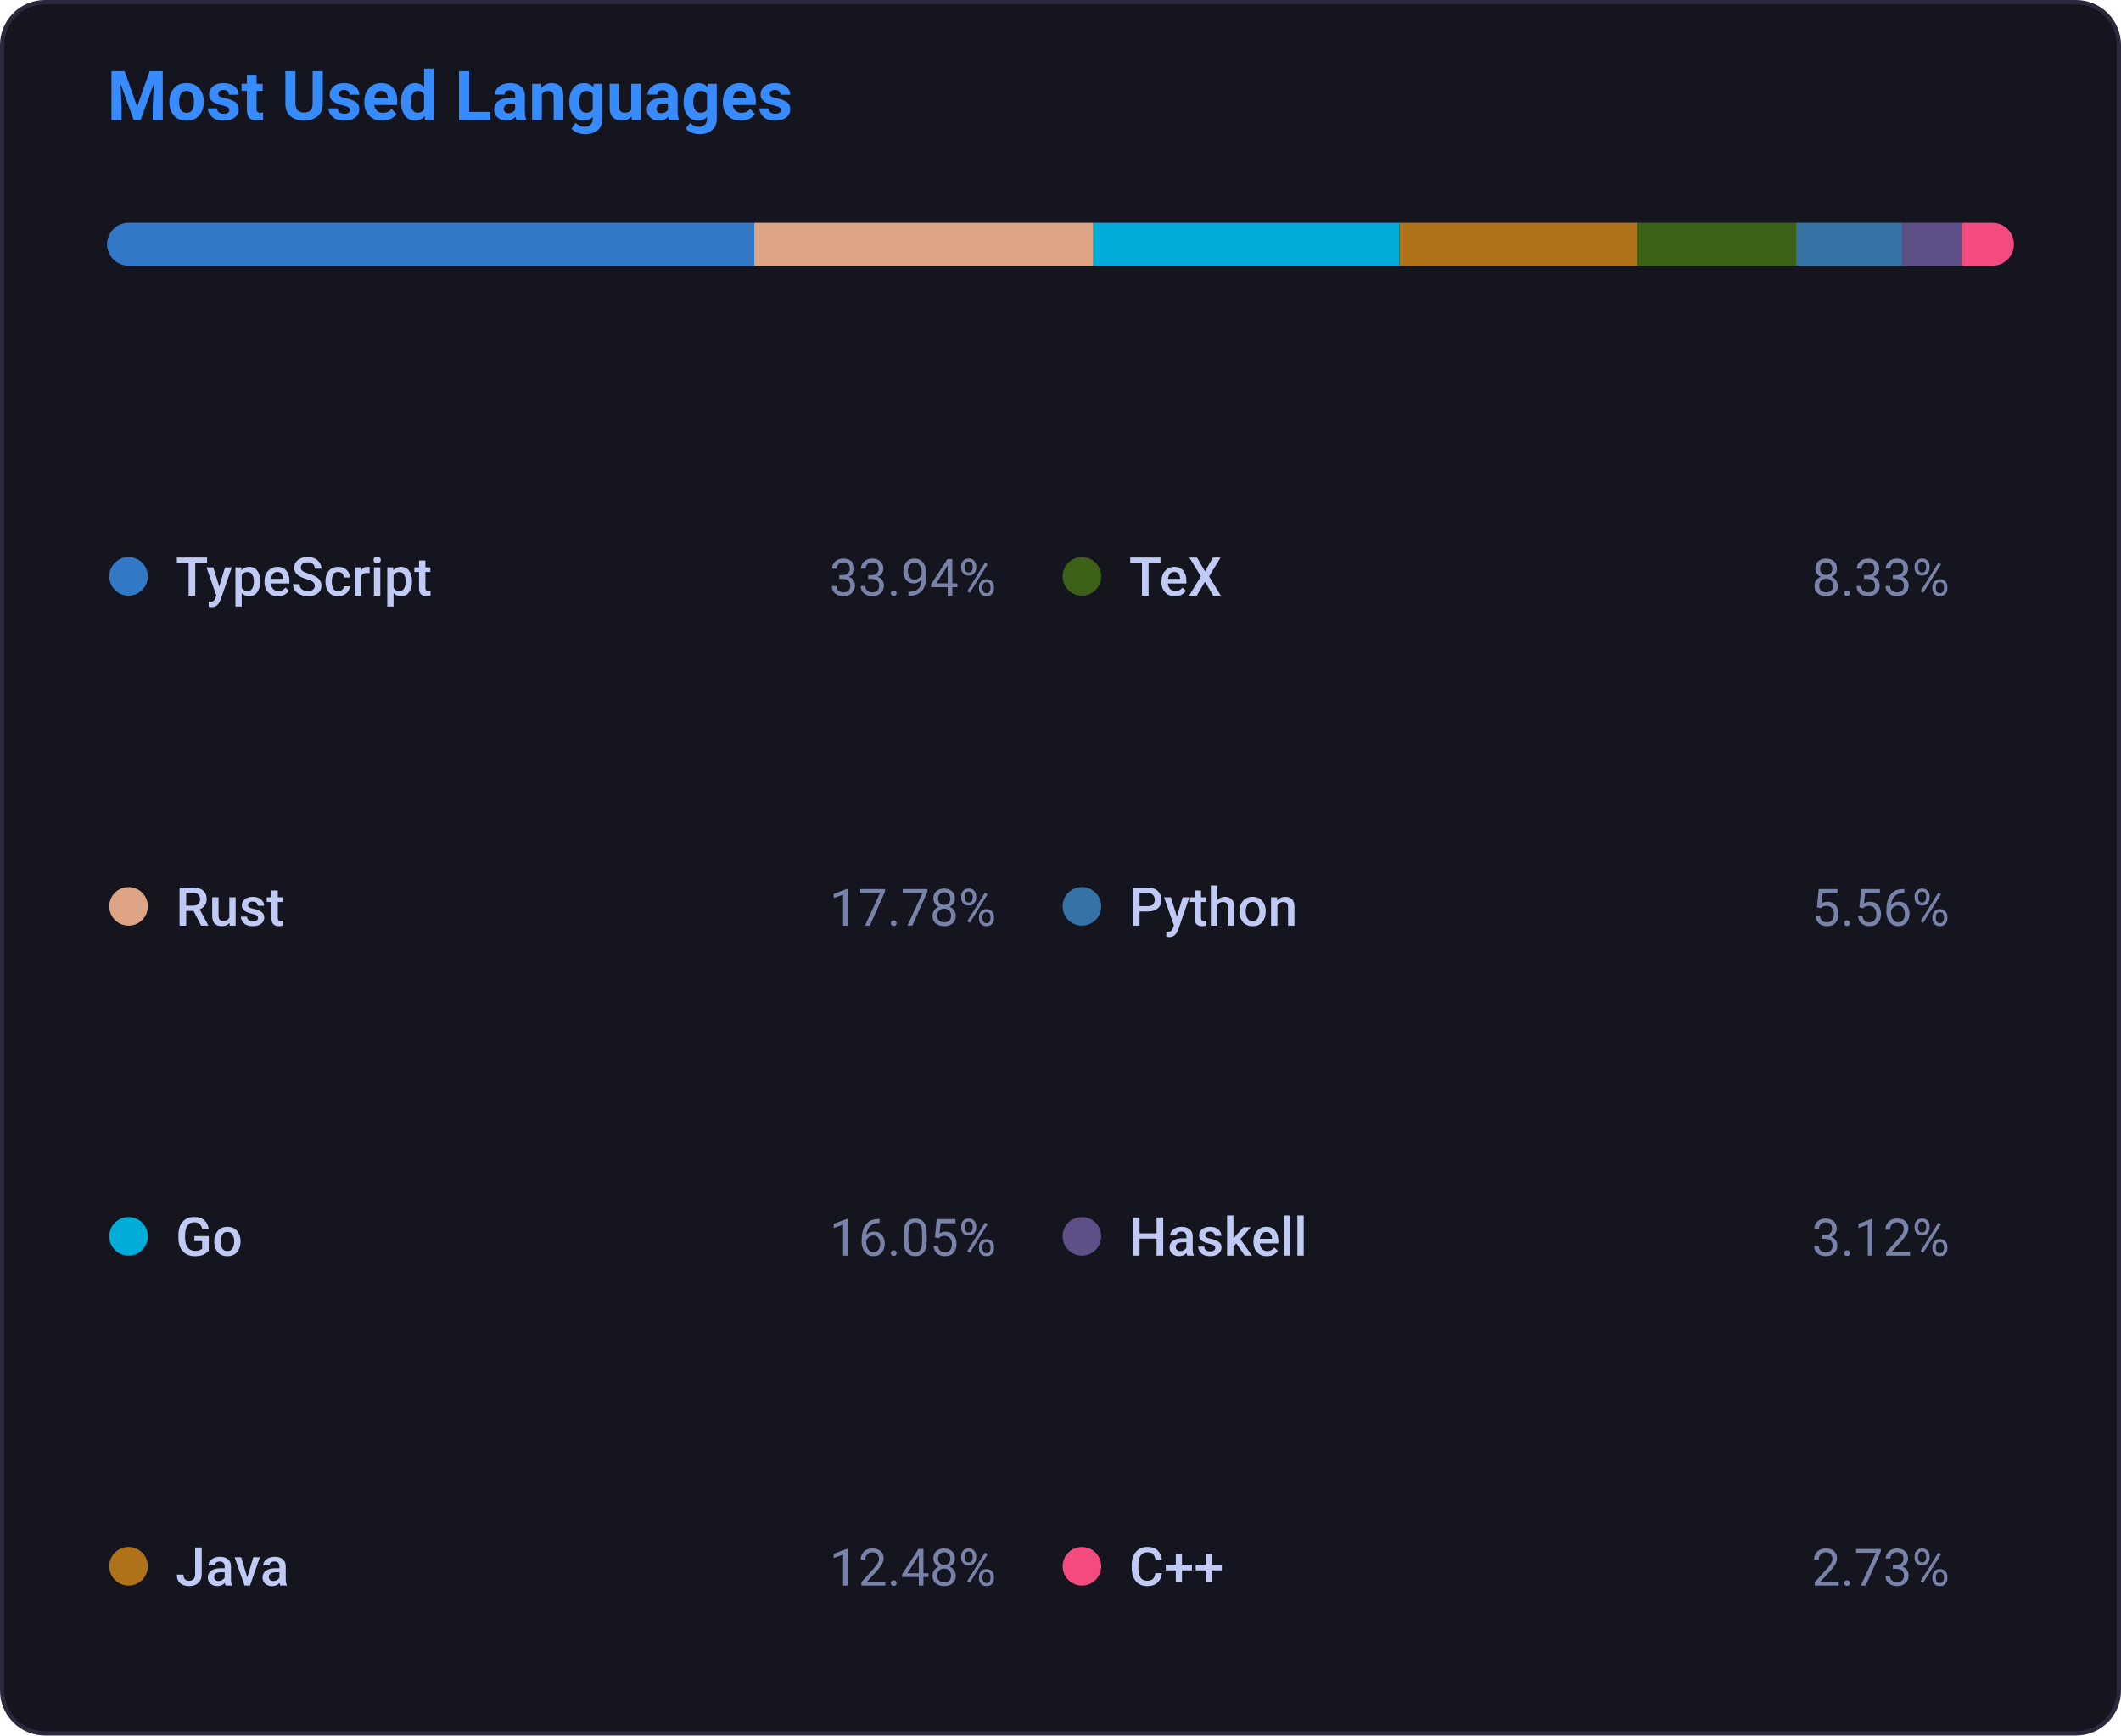
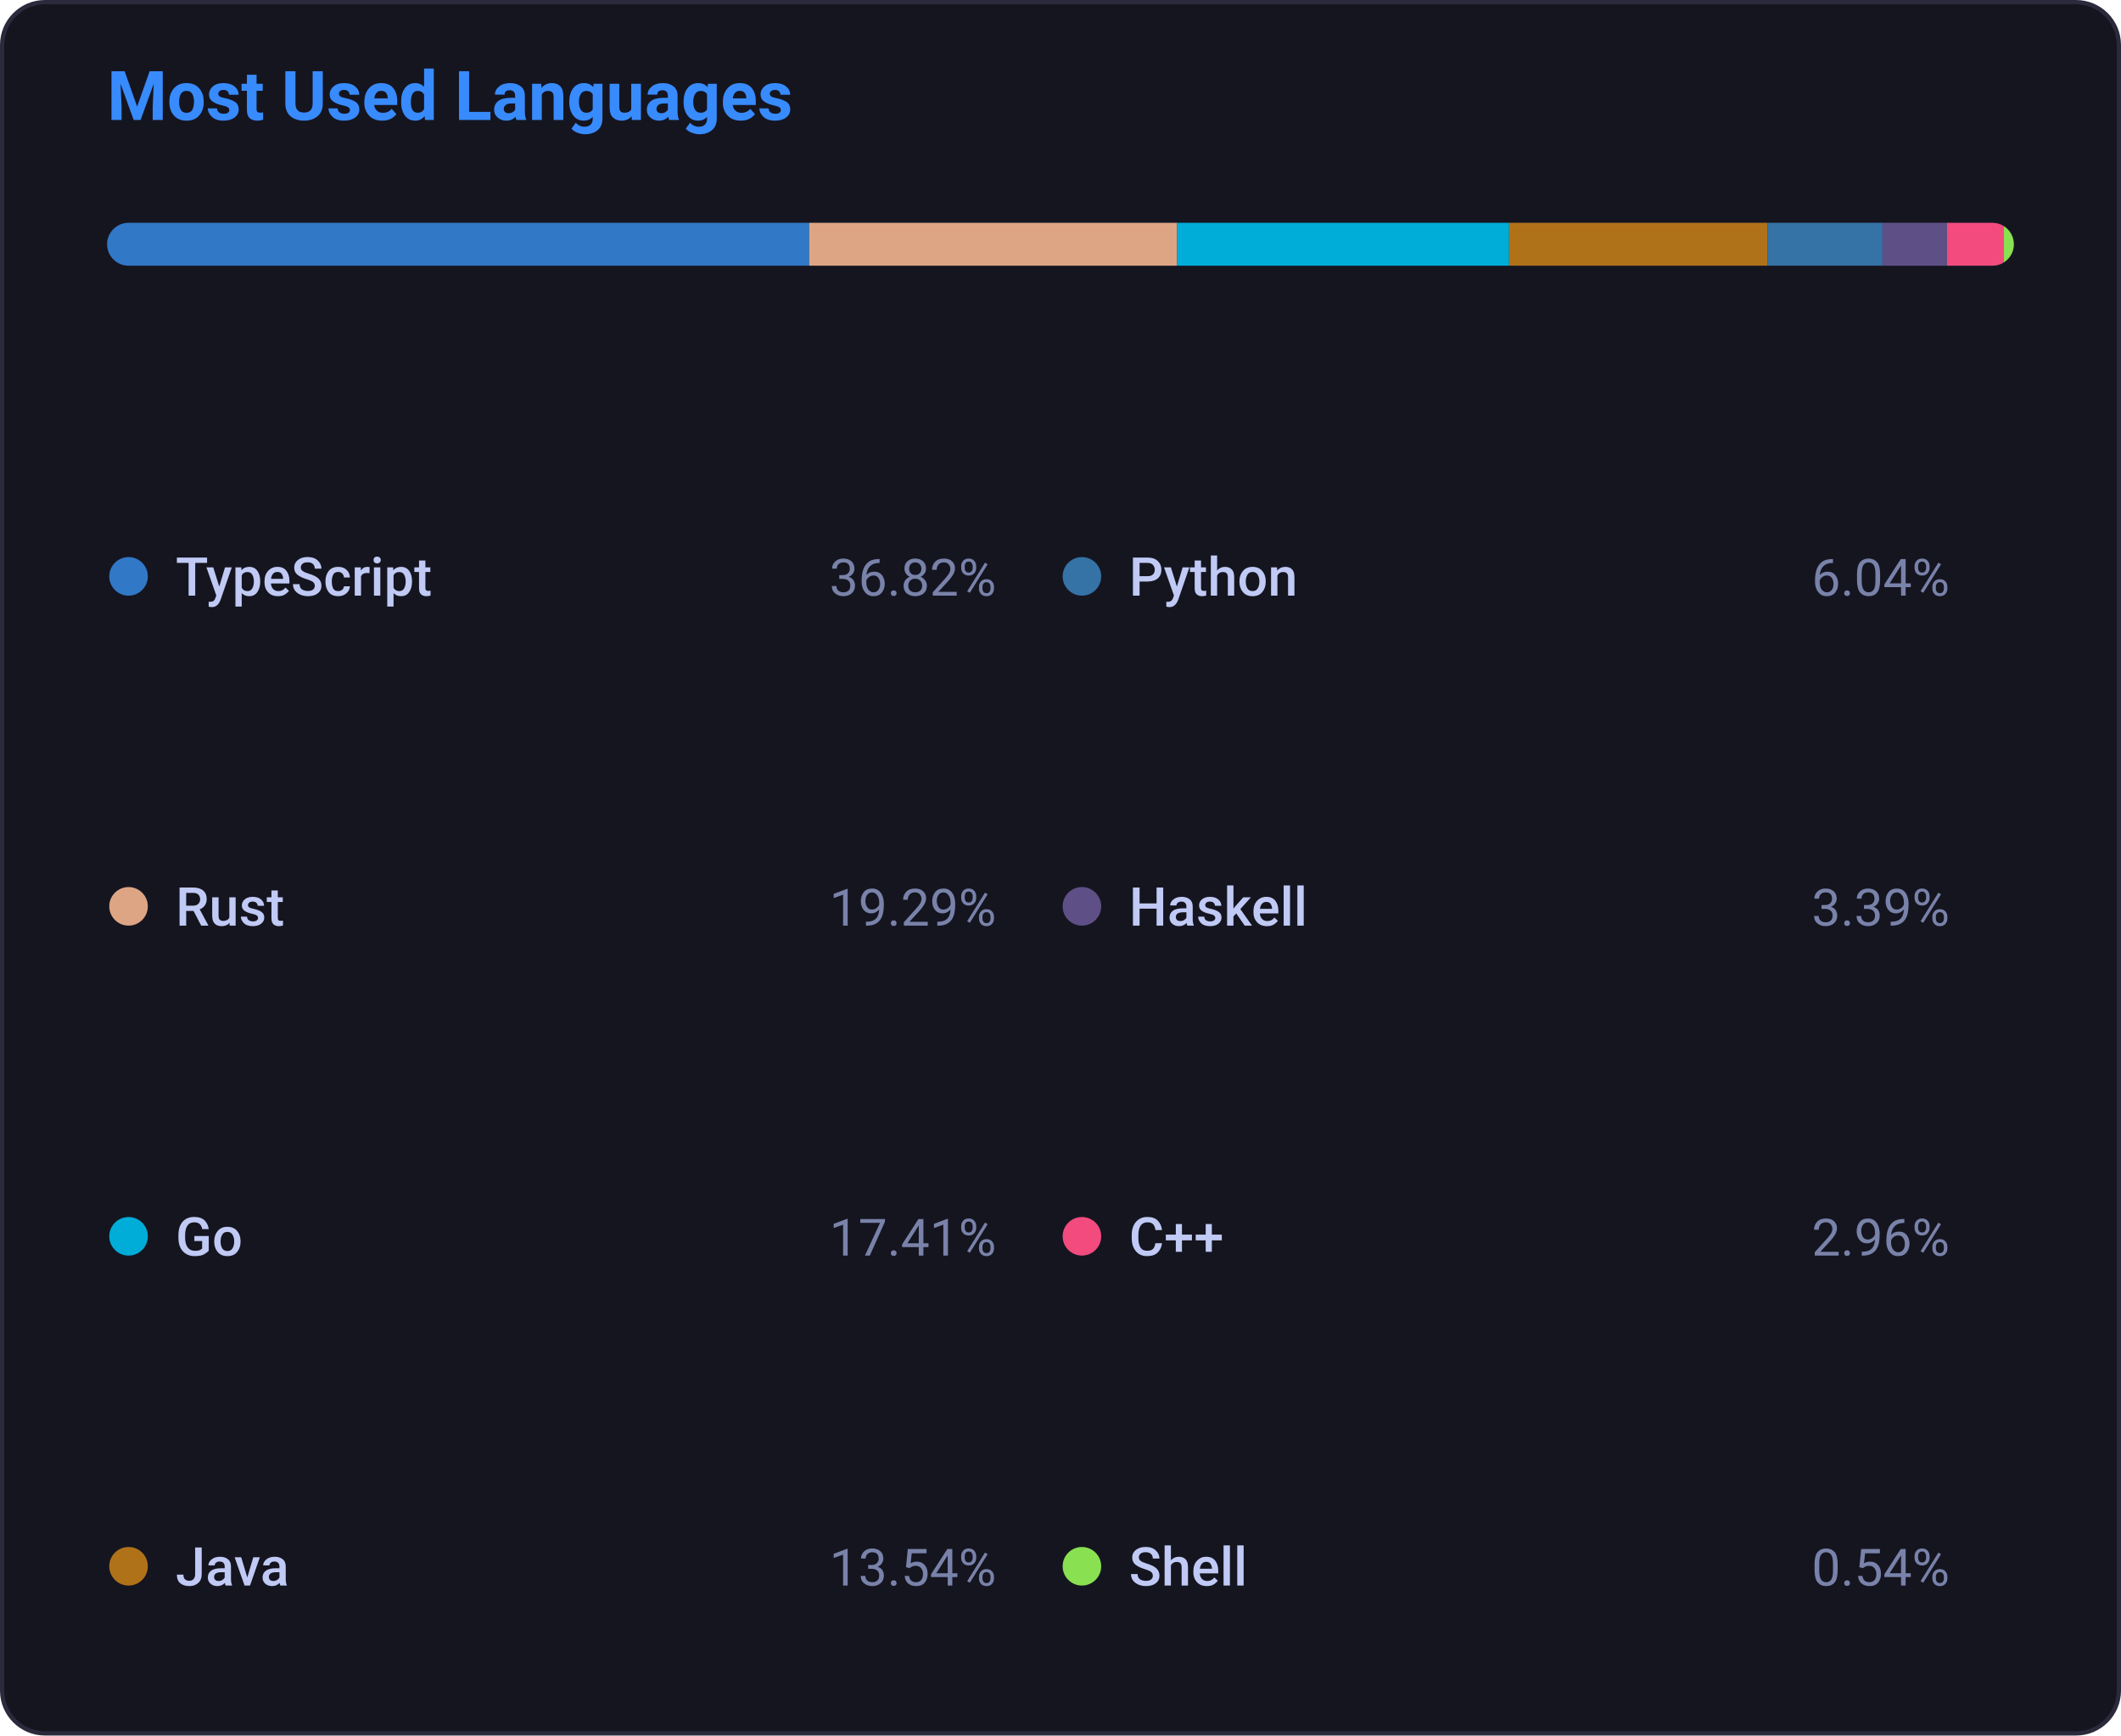
<svg xmlns="http://www.w3.org/2000/svg" width="495" height="405" viewBox="0 0 495 405" fill="none" role="img" aria-label="Most Used Languages">
  <style>
		.card-bg { fill: #151520; stroke: #2a2a3c; stroke-width: 1px; rx: 10px; }
		.card-title { font-family: -apple-system, BlinkMacSystemFont, 'Segoe UI', Roboto, Helvetica, Arial, sans-serif; font-size: 16px; font-weight: 600; fill: #388bfd; }
		.lang-name { font-family: -apple-system, BlinkMacSystemFont, 'Segoe UI', Roboto, Helvetica, Arial, sans-serif; font-size: 12.5px; font-weight: 500; fill: #c0caf5; }
		.lang-pct { font-family: -apple-system, BlinkMacSystemFont, 'Segoe UI', Roboto, Helvetica, Arial, sans-serif; font-size: 12px; font-weight: 400; fill: #7982a9; }
		.bar-bg { fill: #212337; rx: 5px; }
		.bar-segment { transition: all 0.3s ease; }
	
		@keyframes fadeIn {
			from { opacity: 0; transform: translateY(4px); }
			to { opacity: 1; transform: translateY(0); }
		}
		@keyframes scaleBar {
			from { transform: scaleX(0); }
			to { transform: scaleX(1); }
		}
		.animate-item { animation: fadeIn 0.4s ease-out forwards; }
		.bar-container { transform-origin: left; animation: scaleBar 0.6s cubic-bezier(0.16, 1, 0.3, 1) forwards; }
		</style>
  <rect class="card-bg" x="0.5" y="0.5" width="494" height="404" rx="10" fill="#151520" stroke="#2a2a3c" />
  <text x="25" y="28" class="card-title">Most Used Languages</text>
  <defs>
    <clipPath id="bar-clip">
      <rect x="25" y="52" width="445" height="10" rx="5" ry="5" />
    </clipPath>
  </defs>
  <rect class="bar-bg" x="25" y="52" width="445" height="10" rx="5" />
  <g clip-path="url(#bar-clip)" class="bar-container">
-     <rect x="25.00" y="52" width="151.03" height="10" fill="#3178c6" class="bar-segment" />
-     <rect x="176.03" y="52" width="79.14" height="10" fill="#dea584" class="bar-segment" />
-     <rect x="255.17" y="52" width="71.42" height="10" fill="#00ADD8" class="bar-segment" />
-     <rect x="326.59" y="52" width="55.54" height="10" fill="#b07219" class="bar-segment" />
-     <rect x="382.13" y="52" width="37.06" height="10" fill="#3D6117" class="bar-segment" />
-     <rect x="419.19" y="52" width="24.76" height="10" fill="#3572A5" class="bar-segment" />
-     <rect x="443.95" y="52" width="13.91" height="10" fill="#5e5086" class="bar-segment" />
-     <rect x="457.85" y="52" width="12.15" height="10" fill="#f34b7d" class="bar-segment" />
+     <rect x="25.00" y="52" width="163.86" height="10" fill="#3178c6" class="bar-segment" />
+     <rect x="188.86" y="52" width="85.86" height="10" fill="#dea584" class="bar-segment" />
+     <rect x="274.72" y="52" width="77.48" height="10" fill="#00ADD8" class="bar-segment" />
+     <rect x="352.20" y="52" width="60.26" height="10" fill="#b07219" class="bar-segment" />
+     <rect x="412.47" y="52" width="26.86" height="10" fill="#3572A5" class="bar-segment" />
+     <rect x="439.33" y="52" width="15.09" height="10" fill="#5e5086" class="bar-segment" />
+     <rect x="454.41" y="52" width="13.18" height="10" fill="#f34b7d" class="bar-segment" />
+     <rect x="467.59" y="52" width="2.41" height="10" fill="#89e051" class="bar-segment" />
  </g>
  <g class="animate-item" style="animation-delay: 100ms;">
    <circle cx="30.0" cy="134.5" r="4.5" fill="#3178c6" />
    <text x="41.0" y="139.0" class="lang-name">TypeScript</text>
-     <text x="232.5" y="139.0" text-anchor="end" class="lang-pct">33.94%</text>
+     <text x="232.5" y="139.0" text-anchor="end" class="lang-pct">36.82%</text>
  </g>
  <g class="animate-item" style="animation-delay: 140ms;">
    <circle cx="30.0" cy="211.5" r="4.5" fill="#dea584" />
    <text x="41.0" y="216.0" class="lang-name">Rust</text>
-     <text x="232.5" y="216.0" text-anchor="end" class="lang-pct">17.78%</text>
+     <text x="232.5" y="216.0" text-anchor="end" class="lang-pct">19.29%</text>
  </g>
  <g class="animate-item" style="animation-delay: 180ms;">
    <circle cx="30.0" cy="288.5" r="4.5" fill="#00ADD8" />
    <text x="41.0" y="293.0" class="lang-name">Go</text>
-     <text x="232.5" y="293.0" text-anchor="end" class="lang-pct">16.05%</text>
+     <text x="232.5" y="293.0" text-anchor="end" class="lang-pct">17.41%</text>
  </g>
  <g class="animate-item" style="animation-delay: 220ms;">
    <circle cx="30.0" cy="365.5" r="4.5" fill="#b07219" />
    <text x="41.0" y="370.0" class="lang-name">Java</text>
-     <text x="232.5" y="370.0" text-anchor="end" class="lang-pct">12.48%</text>
+     <text x="232.5" y="370.0" text-anchor="end" class="lang-pct">13.54%</text>
  </g>
  <g class="animate-item" style="animation-delay: 260ms;">
-     <circle cx="252.5" cy="134.5" r="4.5" fill="#3D6117" />
-     <text x="263.5" y="139.0" class="lang-name">TeX</text>
-     <text x="455.0" y="139.0" text-anchor="end" class="lang-pct">8.33%</text>
+     <circle cx="252.5" cy="134.5" r="4.5" fill="#3572A5" />
+     <text x="263.5" y="139.0" class="lang-name">Python</text>
+     <text x="455.0" y="139.0" text-anchor="end" class="lang-pct">6.04%</text>
  </g>
  <g class="animate-item" style="animation-delay: 300ms;">
-     <circle cx="252.5" cy="211.5" r="4.5" fill="#3572A5" />
-     <text x="263.5" y="216.0" class="lang-name">Python</text>
-     <text x="455.0" y="216.0" text-anchor="end" class="lang-pct">5.56%</text>
+     <circle cx="252.5" cy="211.5" r="4.5" fill="#5e5086" />
+     <text x="263.5" y="216.0" class="lang-name">Haskell</text>
+     <text x="455.0" y="216.0" text-anchor="end" class="lang-pct">3.39%</text>
  </g>
  <g class="animate-item" style="animation-delay: 340ms;">
-     <circle cx="252.5" cy="288.5" r="4.5" fill="#5e5086" />
-     <text x="263.5" y="293.0" class="lang-name">Haskell</text>
-     <text x="455.0" y="293.0" text-anchor="end" class="lang-pct">3.12%</text>
+     <circle cx="252.5" cy="288.5" r="4.5" fill="#f34b7d" />
+     <text x="263.5" y="293.0" class="lang-name">C++</text>
+     <text x="455.0" y="293.0" text-anchor="end" class="lang-pct">2.96%</text>
  </g>
  <g class="animate-item" style="animation-delay: 380ms;">
-     <circle cx="252.5" cy="365.5" r="4.5" fill="#f34b7d" />
-     <text x="263.5" y="370.0" class="lang-name">C++</text>
-     <text x="455.0" y="370.0" text-anchor="end" class="lang-pct">2.73%</text>
+     <circle cx="252.5" cy="365.5" r="4.5" fill="#89e051" />
+     <text x="263.5" y="370.0" class="lang-name">Shell</text>
+     <text x="455.0" y="370.0" text-anchor="end" class="lang-pct">0.54%</text>
  </g>
</svg>
